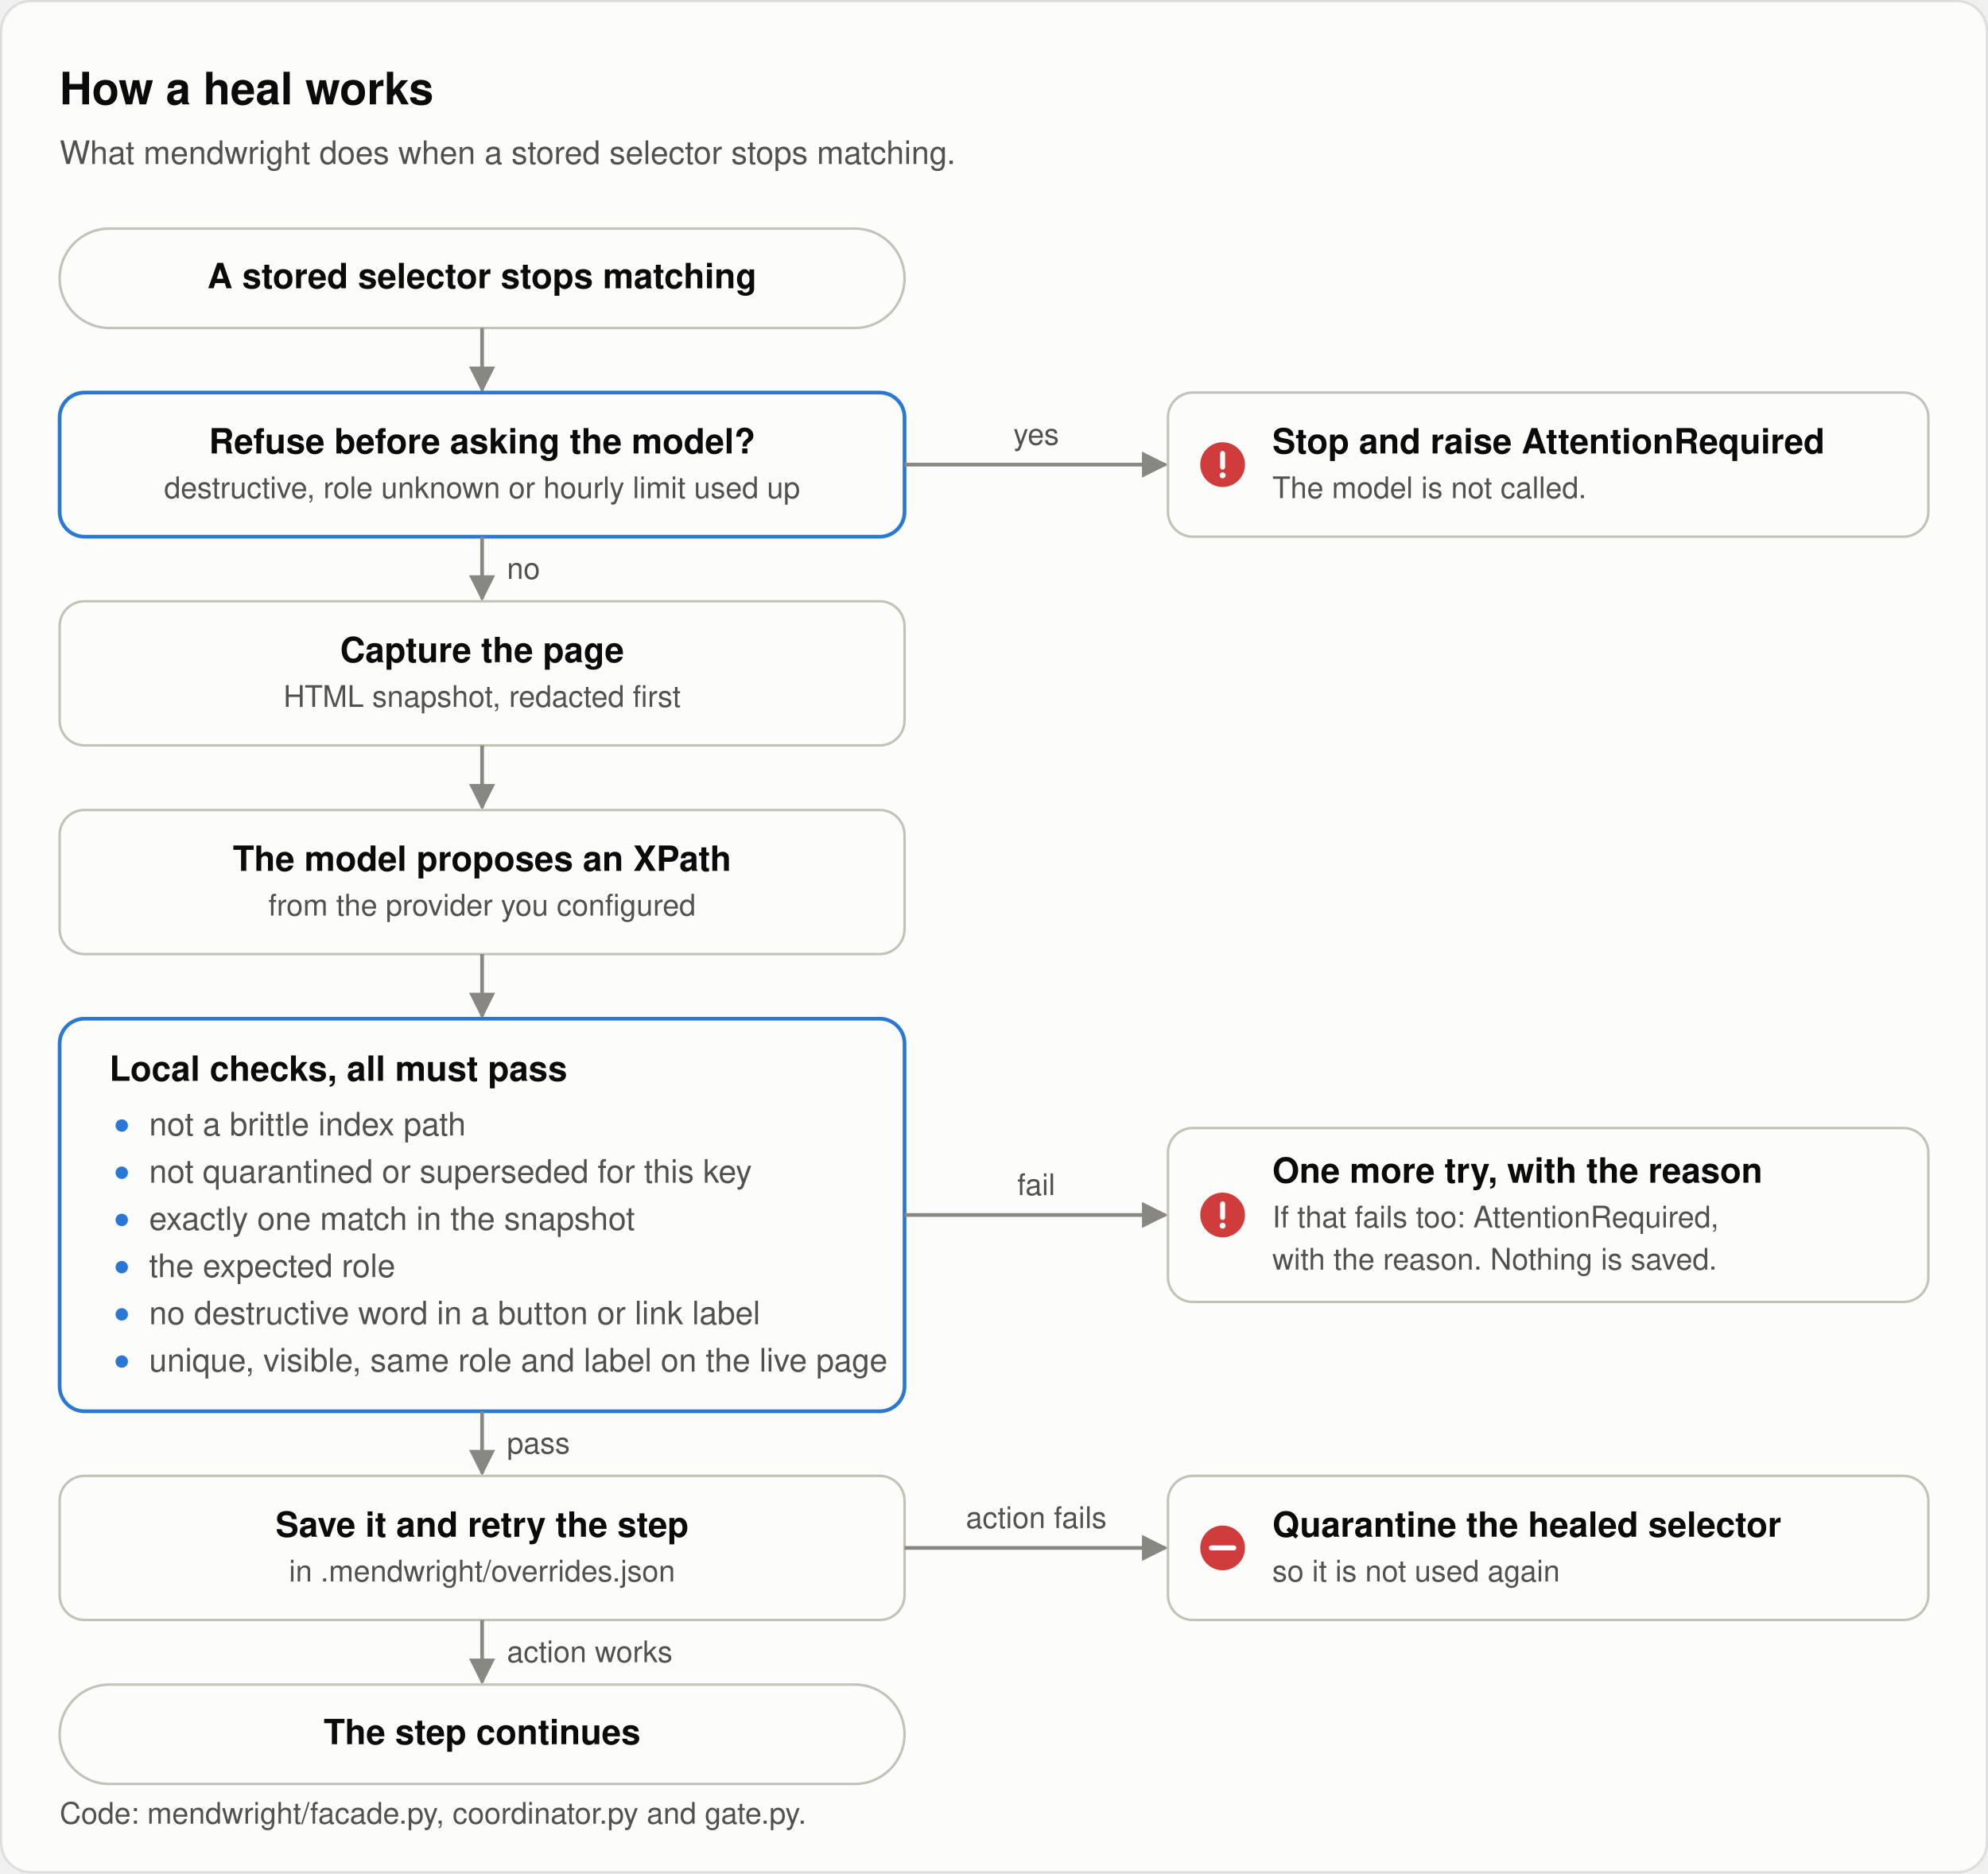
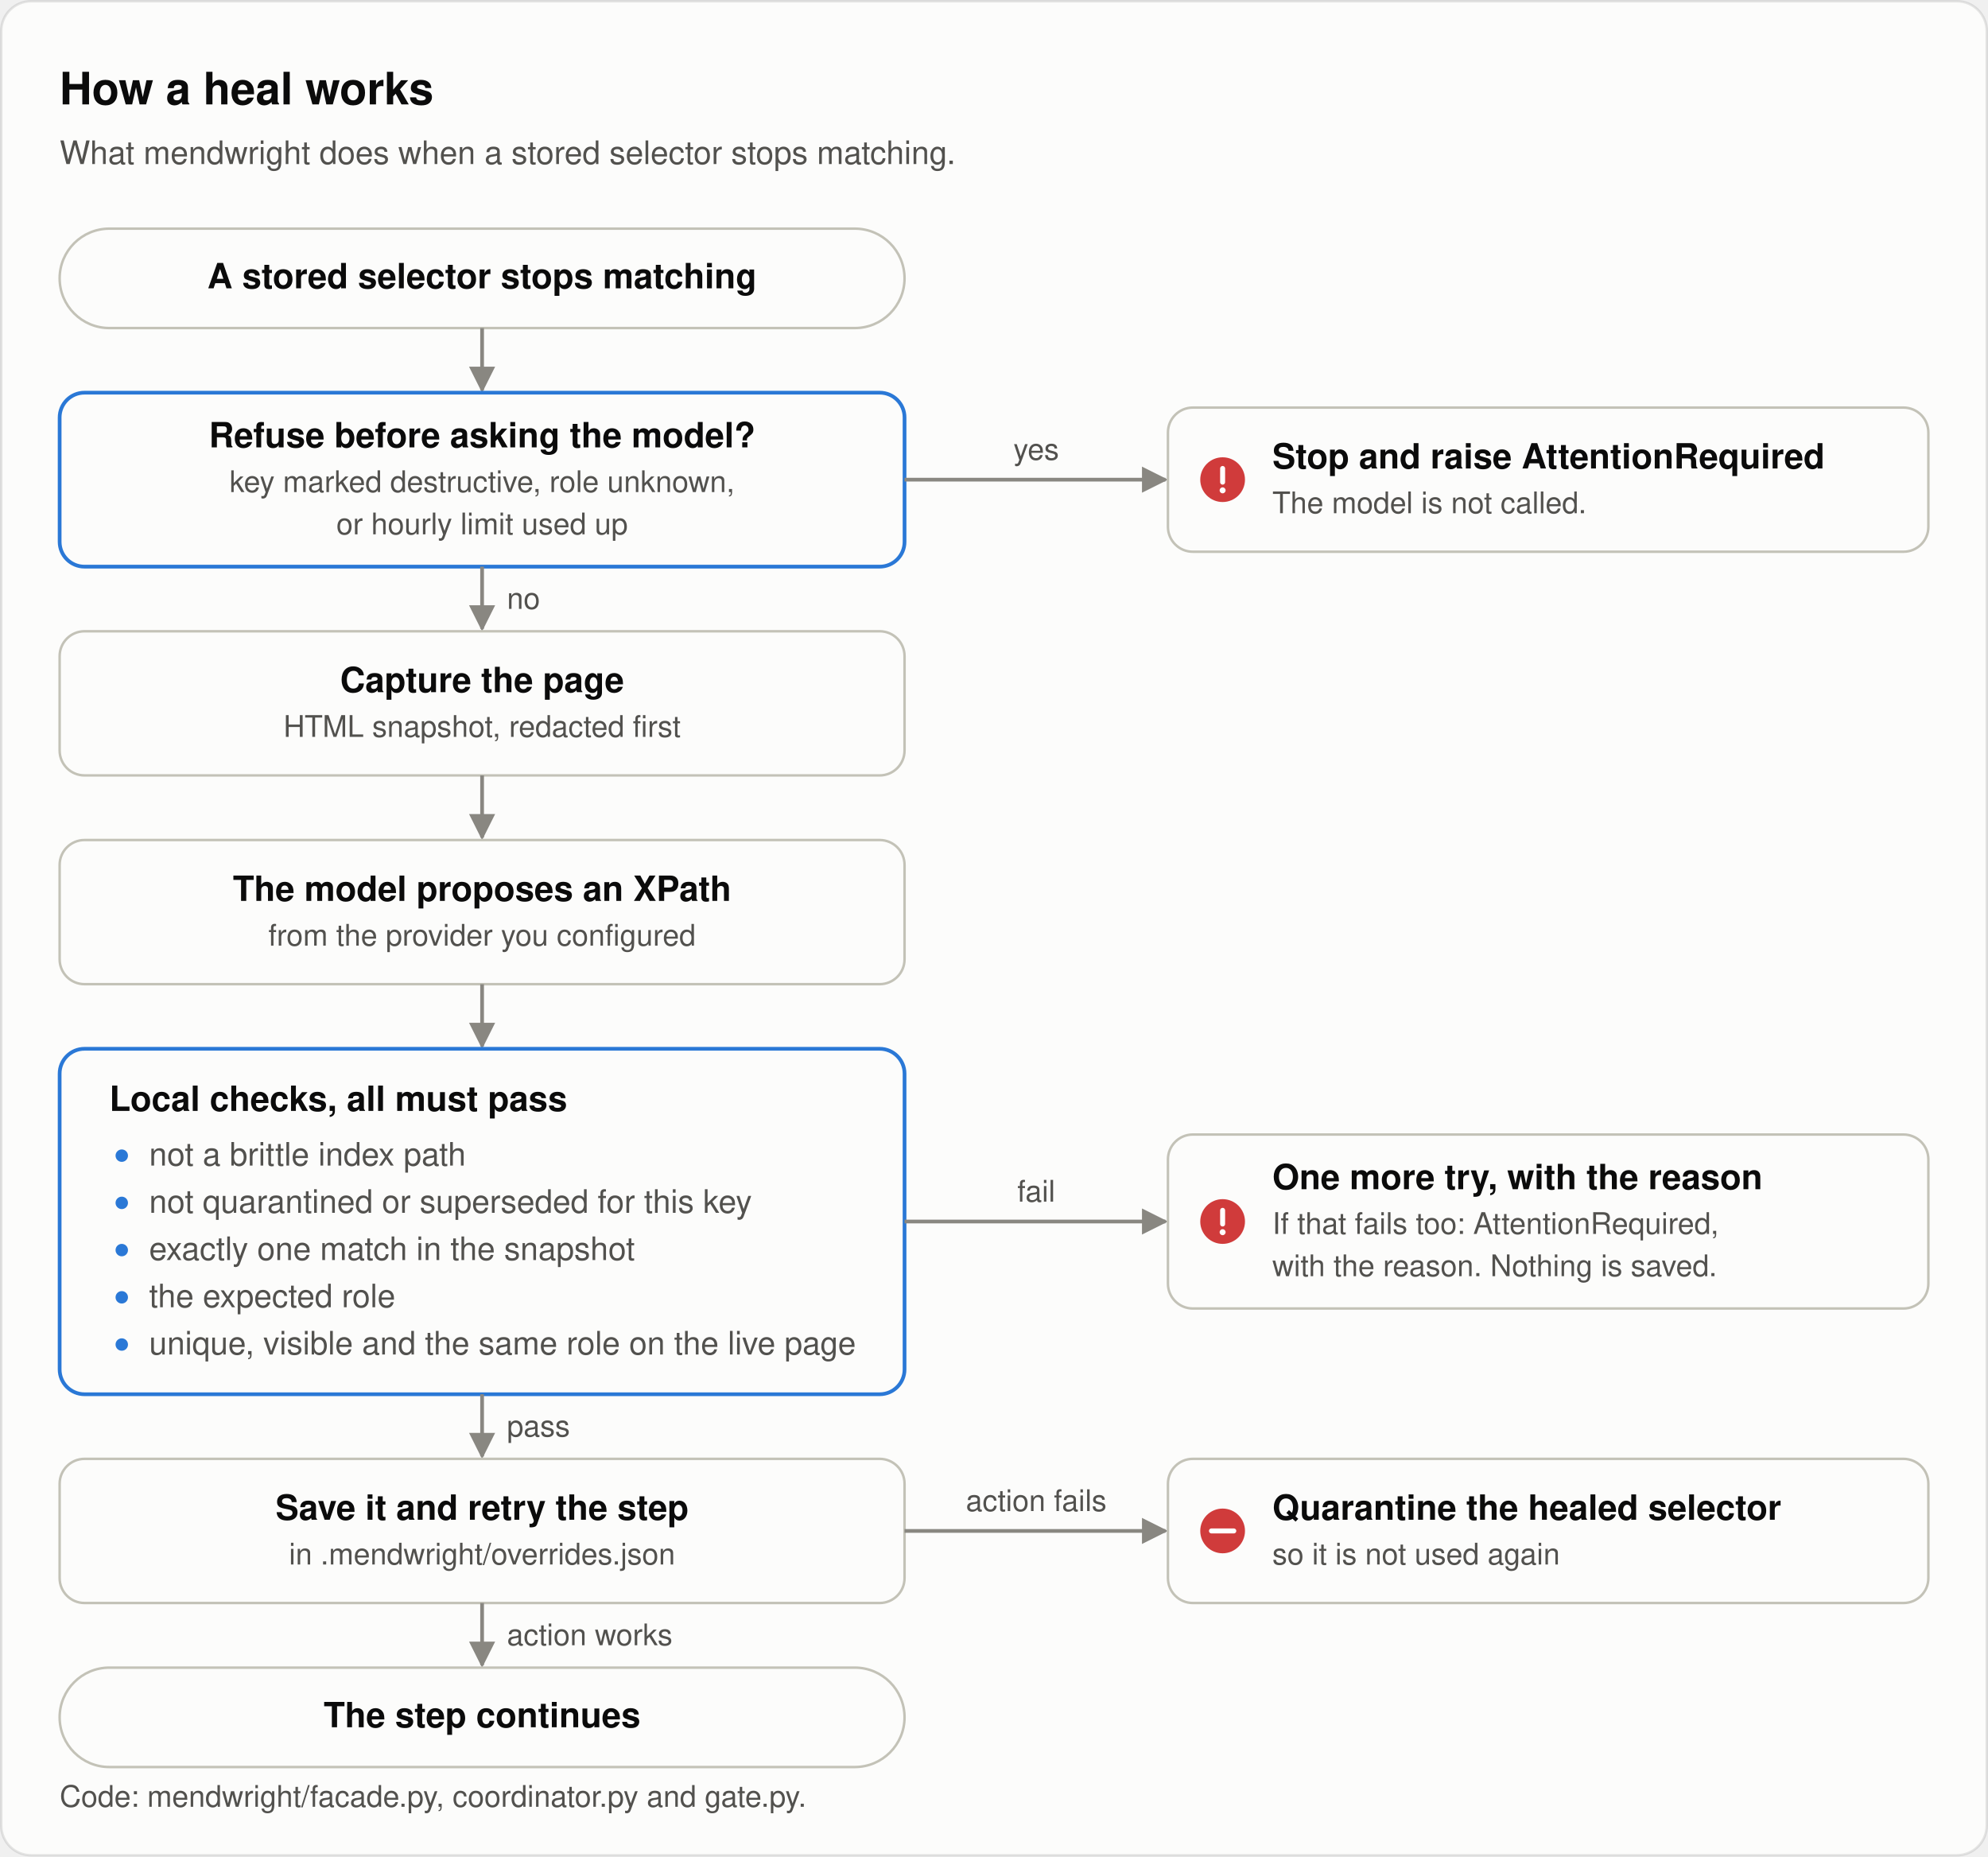
- <svg xmlns="http://www.w3.org/2000/svg" width="800" height="754" viewBox="0 0 800 754" role="img" aria-labelledby="title desc" font-family="-apple-system, BlinkMacSystemFont, 'Segoe UI', Helvetica, Arial, sans-serif">
-   <rect x="0.5" y="0.5" width="799" height="753" rx="12" fill="#fcfcfb" stroke="#0b0b0b" stroke-opacity="0.1" />
+ <svg xmlns="http://www.w3.org/2000/svg" width="800" height="747" viewBox="0 0 800 747" role="img" aria-labelledby="title desc" font-family="-apple-system, BlinkMacSystemFont, 'Segoe UI', Helvetica, Arial, sans-serif">
+   <rect x="0.5" y="0.5" width="799" height="746" rx="12" fill="#fcfcfb" stroke="#0b0b0b" stroke-opacity="0.1" />
  <text x="24" y="42" font-size="18" font-weight="600" fill="#0b0b0b">How a heal works</text>
  <text x="24" y="66" font-size="13" fill="#52514e">What mendwright does when a stored selector stops matching.</text>
  <defs>
    <marker id="arrow" viewBox="0 0 10 10" refX="9" refY="5" markerWidth="7" markerHeight="7" orient="auto">
      <path d="M0 0L10 5L0 10z" fill="#898781" />
    </marker>
  </defs>
  <g class="node">
    <rect x="24" y="92" width="340" height="40" rx="20" fill="#fcfcfb" stroke="#c3c2b7" stroke-width="1" />
    <text x="194" y="116" font-size="14" font-weight="600" fill="#0b0b0b" text-anchor="middle">A stored selector stops matching</text>
  </g>
  <line x1="194" y1="132" x2="194" y2="157" stroke="#898781" stroke-width="1.5" marker-end="url(#arrow)" />
  <g class="node">
-     <rect x="24" y="158" width="340" height="58" rx="10" fill="#fcfcfb" stroke="#2a78d6" stroke-width="1.5" />
-     <text x="194" y="182.5" font-size="14" font-weight="600" fill="#0b0b0b" text-anchor="middle">Refuse before asking the model?</text>
-     <text x="194" y="200.5" font-size="12" fill="#52514e" text-anchor="middle">destructive, role unknown or hourly limit used up</text>
+     <rect x="24" y="158" width="340" height="70" rx="10" fill="#fcfcfb" stroke="#2a78d6" stroke-width="1.5" />
+     <text x="194" y="180" font-size="14" font-weight="600" fill="#0b0b0b" text-anchor="middle">Refuse before asking the model?</text>
+     <text x="194" y="198" font-size="12" fill="#52514e" text-anchor="middle">key marked destructive, role unknown,</text>
+     <text x="194" y="215" font-size="12" fill="#52514e" text-anchor="middle">or hourly limit used up</text>
  </g>
-   <line x1="364" y1="187" x2="469" y2="187" stroke="#898781" stroke-width="1.5" marker-end="url(#arrow)" />
-   <text x="417" y="179" font-size="12" fill="#52514e" text-anchor="middle">yes</text>
+   <line x1="364" y1="193" x2="469" y2="193" stroke="#898781" stroke-width="1.5" marker-end="url(#arrow)" />
+   <text x="417" y="185" font-size="12" fill="#52514e" text-anchor="middle">yes</text>
  <g class="node">
-     <rect x="470" y="158" width="306" height="58" rx="10" fill="#fcfcfb" stroke="#c3c2b7" stroke-width="1" />
-     <circle cx="492" cy="187" r="9" fill="#d03b3b" />
-     <line x1="492" y1="182.5" x2="492" y2="188" stroke="#ffffff" stroke-width="2" stroke-linecap="round" />
-     <circle cx="492" cy="191.3" r="1.2" fill="#ffffff" />
-     <text x="512" y="182.5" font-size="14" font-weight="600" fill="#0b0b0b">Stop and raise AttentionRequired</text>
-     <text x="512" y="200.5" font-size="12" fill="#52514e">The model is not called.</text>
+     <rect x="470" y="164" width="306" height="58" rx="10" fill="#fcfcfb" stroke="#c3c2b7" stroke-width="1" />
+     <circle cx="492" cy="193" r="9" fill="#d03b3b" />
+     <line x1="492" y1="188.5" x2="492" y2="194" stroke="#ffffff" stroke-width="2" stroke-linecap="round" />
+     <circle cx="492" cy="197.3" r="1.2" fill="#ffffff" />
+     <text x="512" y="188.5" font-size="14" font-weight="600" fill="#0b0b0b">Stop and raise AttentionRequired</text>
+     <text x="512" y="206.5" font-size="12" fill="#52514e">The model is not called.</text>
  </g>
-   <line x1="194" y1="216" x2="194" y2="241" stroke="#898781" stroke-width="1.5" marker-end="url(#arrow)" />
-   <text x="204" y="233" font-size="12" fill="#52514e">no</text>
+   <line x1="194" y1="228" x2="194" y2="253" stroke="#898781" stroke-width="1.5" marker-end="url(#arrow)" />
+   <text x="204" y="245" font-size="12" fill="#52514e">no</text>
  <g class="node">
-     <rect x="24" y="242" width="340" height="58" rx="10" fill="#fcfcfb" stroke="#c3c2b7" stroke-width="1" />
-     <text x="194" y="266.5" font-size="14" font-weight="600" fill="#0b0b0b" text-anchor="middle">Capture the page</text>
-     <text x="194" y="284.5" font-size="12" fill="#52514e" text-anchor="middle">HTML snapshot, redacted first</text>
+     <rect x="24" y="254" width="340" height="58" rx="10" fill="#fcfcfb" stroke="#c3c2b7" stroke-width="1" />
+     <text x="194" y="278.5" font-size="14" font-weight="600" fill="#0b0b0b" text-anchor="middle">Capture the page</text>
+     <text x="194" y="296.5" font-size="12" fill="#52514e" text-anchor="middle">HTML snapshot, redacted first</text>
  </g>
-   <line x1="194" y1="300" x2="194" y2="325" stroke="#898781" stroke-width="1.5" marker-end="url(#arrow)" />
+   <line x1="194" y1="312" x2="194" y2="337" stroke="#898781" stroke-width="1.5" marker-end="url(#arrow)" />
  <g class="node">
-     <rect x="24" y="326" width="340" height="58" rx="10" fill="#fcfcfb" stroke="#c3c2b7" stroke-width="1" />
-     <text x="194" y="350.5" font-size="14" font-weight="600" fill="#0b0b0b" text-anchor="middle">The model proposes an XPath</text>
-     <text x="194" y="368.5" font-size="12" fill="#52514e" text-anchor="middle">from the provider you configured</text>
+     <rect x="24" y="338" width="340" height="58" rx="10" fill="#fcfcfb" stroke="#c3c2b7" stroke-width="1" />
+     <text x="194" y="362.5" font-size="14" font-weight="600" fill="#0b0b0b" text-anchor="middle">The model proposes an XPath</text>
+     <text x="194" y="380.5" font-size="12" fill="#52514e" text-anchor="middle">from the provider you configured</text>
  </g>
-   <line x1="194" y1="384" x2="194" y2="409" stroke="#898781" stroke-width="1.5" marker-end="url(#arrow)" />
+   <line x1="194" y1="396" x2="194" y2="421" stroke="#898781" stroke-width="1.5" marker-end="url(#arrow)" />
  <g class="node">
-     <rect x="24" y="410" width="340" height="158" rx="10" fill="#fcfcfb" stroke="#2a78d6" stroke-width="1.5" />
-     <text x="44" y="435" font-size="14" font-weight="600" fill="#0b0b0b">Local checks, all must pass</text>
-     <circle cx="49" cy="453" r="2.5" fill="#2a78d6" />
-     <text x="60" y="457" font-size="13" fill="#52514e">not a brittle index path</text>
-     <circle cx="49" cy="472" r="2.5" fill="#2a78d6" />
-     <text x="60" y="476" font-size="13" fill="#52514e">not quarantined or superseded for this key</text>
-     <circle cx="49" cy="491" r="2.5" fill="#2a78d6" />
-     <text x="60" y="495" font-size="13" fill="#52514e">exactly one match in the snapshot</text>
-     <circle cx="49" cy="510" r="2.5" fill="#2a78d6" />
-     <text x="60" y="514" font-size="13" fill="#52514e">the expected role</text>
-     <circle cx="49" cy="529" r="2.5" fill="#2a78d6" />
-     <text x="60" y="533" font-size="13" fill="#52514e">no destructive word in a button or link label</text>
-     <circle cx="49" cy="548" r="2.5" fill="#2a78d6" />
-     <text x="60" y="552" font-size="13" fill="#52514e">unique, visible, same role and label on the live page</text>
+     <rect x="24" y="422" width="340" height="139" rx="10" fill="#fcfcfb" stroke="#2a78d6" stroke-width="1.5" />
+     <text x="44" y="447" font-size="14" font-weight="600" fill="#0b0b0b">Local checks, all must pass</text>
+     <circle cx="49" cy="465" r="2.5" fill="#2a78d6" />
+     <text x="60" y="469" font-size="13" fill="#52514e">not a brittle index path</text>
+     <circle cx="49" cy="484" r="2.5" fill="#2a78d6" />
+     <text x="60" y="488" font-size="13" fill="#52514e">not quarantined or superseded for this key</text>
+     <circle cx="49" cy="503" r="2.5" fill="#2a78d6" />
+     <text x="60" y="507" font-size="13" fill="#52514e">exactly one match in the snapshot</text>
+     <circle cx="49" cy="522" r="2.5" fill="#2a78d6" />
+     <text x="60" y="526" font-size="13" fill="#52514e">the expected role</text>
+     <circle cx="49" cy="541" r="2.5" fill="#2a78d6" />
+     <text x="60" y="545" font-size="13" fill="#52514e">unique, visible and the same role on the live page</text>
  </g>
-   <line x1="364" y1="489" x2="469" y2="489" stroke="#898781" stroke-width="1.5" marker-end="url(#arrow)" />
-   <text x="417" y="481" font-size="12" fill="#52514e" text-anchor="middle">fail</text>
+   <line x1="364" y1="491.5" x2="469" y2="491.5" stroke="#898781" stroke-width="1.5" marker-end="url(#arrow)" />
+   <text x="417" y="483.5" font-size="12" fill="#52514e" text-anchor="middle">fail</text>
  <g class="node">
-     <rect x="470" y="454" width="306" height="70" rx="10" fill="#fcfcfb" stroke="#c3c2b7" stroke-width="1" />
-     <circle cx="492" cy="489" r="9" fill="#d03b3b" />
-     <line x1="492" y1="484.5" x2="492" y2="490" stroke="#ffffff" stroke-width="2" stroke-linecap="round" />
-     <circle cx="492" cy="493.3" r="1.2" fill="#ffffff" />
-     <text x="512" y="476" font-size="14" font-weight="600" fill="#0b0b0b">One more try, with the reason</text>
-     <text x="512" y="494" font-size="12" fill="#52514e">If that fails too: AttentionRequired,</text>
-     <text x="512" y="511" font-size="12" fill="#52514e">with the reason. Nothing is saved.</text>
+     <rect x="470" y="456.5" width="306" height="70" rx="10" fill="#fcfcfb" stroke="#c3c2b7" stroke-width="1" />
+     <circle cx="492" cy="491.5" r="9" fill="#d03b3b" />
+     <line x1="492" y1="487" x2="492" y2="492.5" stroke="#ffffff" stroke-width="2" stroke-linecap="round" />
+     <circle cx="492" cy="495.8" r="1.2" fill="#ffffff" />
+     <text x="512" y="478.5" font-size="14" font-weight="600" fill="#0b0b0b">One more try, with the reason</text>
+     <text x="512" y="496.5" font-size="12" fill="#52514e">If that fails too: AttentionRequired,</text>
+     <text x="512" y="513.5" font-size="12" fill="#52514e">with the reason. Nothing is saved.</text>
  </g>
-   <line x1="194" y1="568" x2="194" y2="593" stroke="#898781" stroke-width="1.5" marker-end="url(#arrow)" />
-   <text x="204" y="585" font-size="12" fill="#52514e">pass</text>
+   <line x1="194" y1="561" x2="194" y2="586" stroke="#898781" stroke-width="1.5" marker-end="url(#arrow)" />
+   <text x="204" y="578" font-size="12" fill="#52514e">pass</text>
  <g class="node">
-     <rect x="24" y="594" width="340" height="58" rx="10" fill="#fcfcfb" stroke="#c3c2b7" stroke-width="1" />
-     <text x="194" y="618.5" font-size="14" font-weight="600" fill="#0b0b0b" text-anchor="middle">Save it and retry the step</text>
-     <text x="194" y="636.5" font-size="12" fill="#52514e" text-anchor="middle">in .mendwright/overrides.json</text>
+     <rect x="24" y="587" width="340" height="58" rx="10" fill="#fcfcfb" stroke="#c3c2b7" stroke-width="1" />
+     <text x="194" y="611.5" font-size="14" font-weight="600" fill="#0b0b0b" text-anchor="middle">Save it and retry the step</text>
+     <text x="194" y="629.5" font-size="12" fill="#52514e" text-anchor="middle">in .mendwright/overrides.json</text>
  </g>
-   <line x1="364" y1="623" x2="469" y2="623" stroke="#898781" stroke-width="1.5" marker-end="url(#arrow)" />
-   <text x="417" y="615" font-size="12" fill="#52514e" text-anchor="middle">action fails</text>
+   <line x1="364" y1="616" x2="469" y2="616" stroke="#898781" stroke-width="1.5" marker-end="url(#arrow)" />
+   <text x="417" y="608" font-size="12" fill="#52514e" text-anchor="middle">action fails</text>
  <g class="node">
-     <rect x="470" y="594" width="306" height="58" rx="10" fill="#fcfcfb" stroke="#c3c2b7" stroke-width="1" />
-     <circle cx="492" cy="623" r="9" fill="#d03b3b" />
-     <line x1="487.5" y1="623" x2="496.5" y2="623" stroke="#ffffff" stroke-width="2" stroke-linecap="round" />
-     <text x="512" y="618.5" font-size="14" font-weight="600" fill="#0b0b0b">Quarantine the healed selector</text>
-     <text x="512" y="636.5" font-size="12" fill="#52514e">so it is not used again</text>
+     <rect x="470" y="587" width="306" height="58" rx="10" fill="#fcfcfb" stroke="#c3c2b7" stroke-width="1" />
+     <circle cx="492" cy="616" r="9" fill="#d03b3b" />
+     <line x1="487.5" y1="616" x2="496.5" y2="616" stroke="#ffffff" stroke-width="2" stroke-linecap="round" />
+     <text x="512" y="611.5" font-size="14" font-weight="600" fill="#0b0b0b">Quarantine the healed selector</text>
+     <text x="512" y="629.5" font-size="12" fill="#52514e">so it is not used again</text>
  </g>
-   <line x1="194" y1="652" x2="194" y2="677" stroke="#898781" stroke-width="1.5" marker-end="url(#arrow)" />
-   <text x="204" y="669" font-size="12" fill="#52514e">action works</text>
+   <line x1="194" y1="645" x2="194" y2="670" stroke="#898781" stroke-width="1.5" marker-end="url(#arrow)" />
+   <text x="204" y="662" font-size="12" fill="#52514e">action works</text>
  <g class="node">
-     <rect x="24" y="678" width="340" height="40" rx="20" fill="#fcfcfb" stroke="#c3c2b7" stroke-width="1" />
-     <text x="194" y="702" font-size="14" font-weight="600" fill="#0b0b0b" text-anchor="middle">The step continues</text>
+     <rect x="24" y="671" width="340" height="40" rx="20" fill="#fcfcfb" stroke="#c3c2b7" stroke-width="1" />
+     <text x="194" y="695" font-size="14" font-weight="600" fill="#0b0b0b" text-anchor="middle">The step continues</text>
  </g>
-   <text x="24" y="734" font-size="12" fill="#52514e">Code: mendwright/facade.py, coordinator.py and gate.py.</text>
+   <text x="24" y="727" font-size="12" fill="#52514e">Code: mendwright/facade.py, coordinator.py and gate.py.</text>
</svg>
